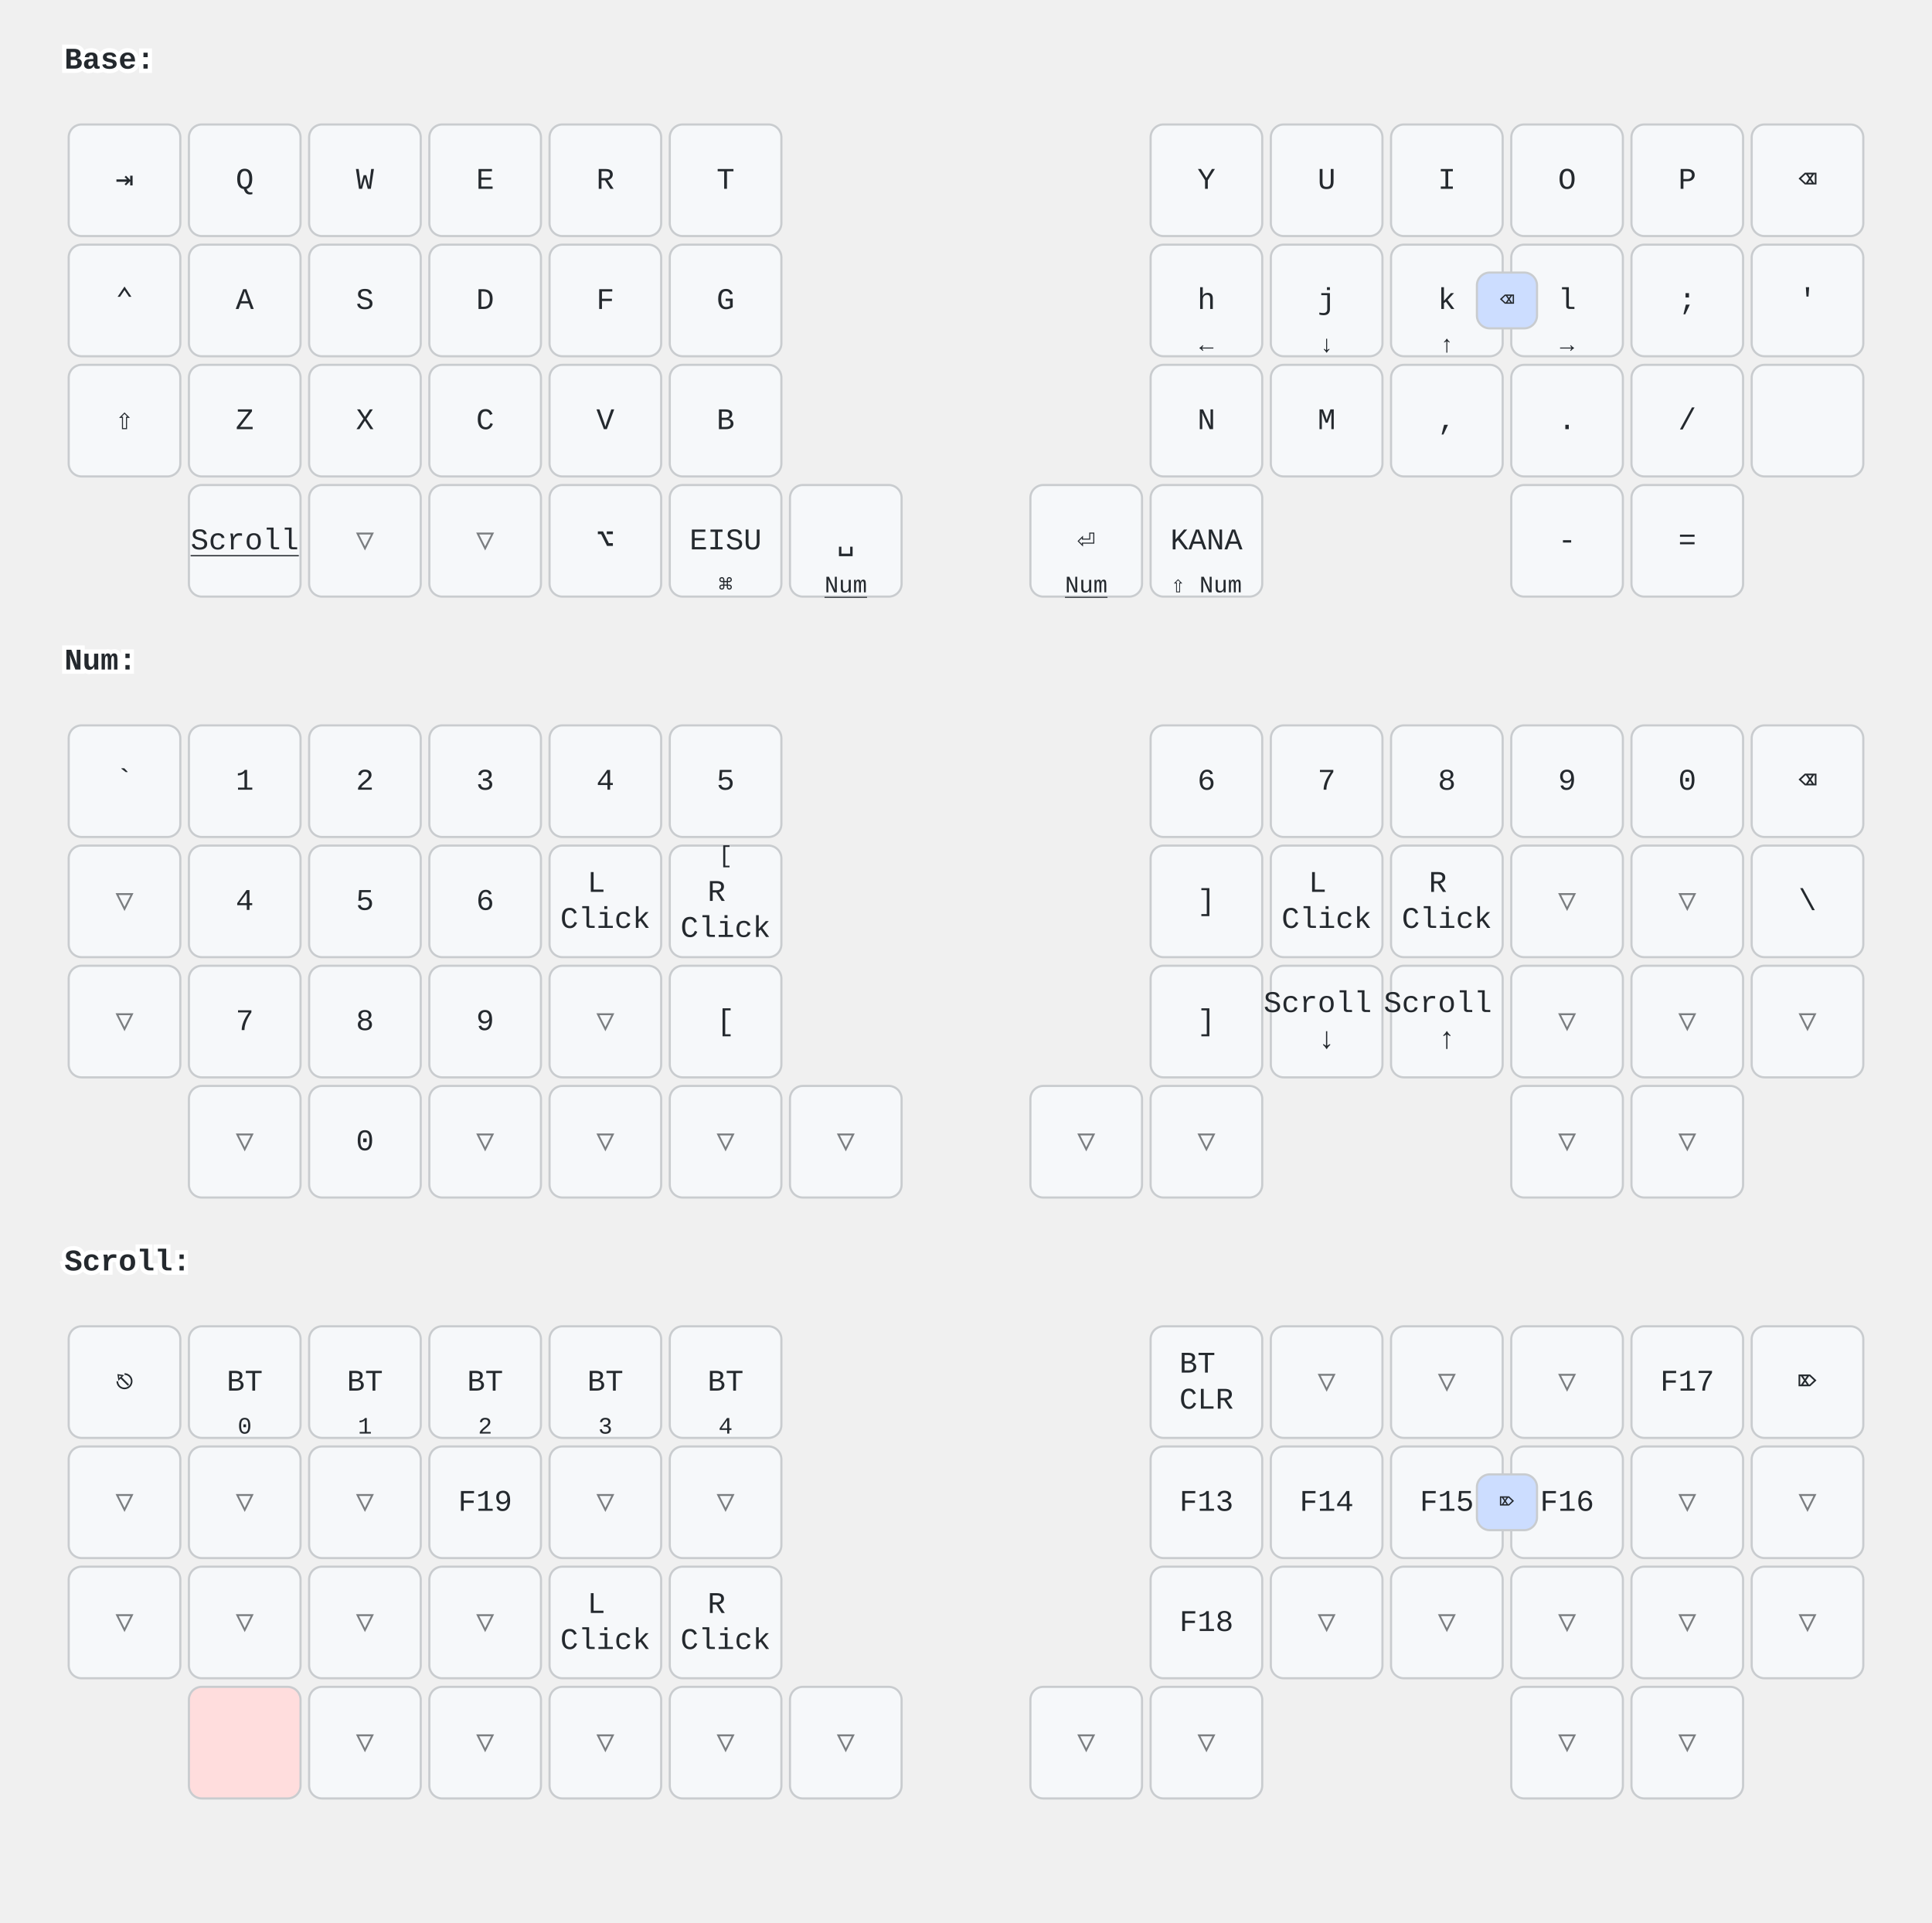
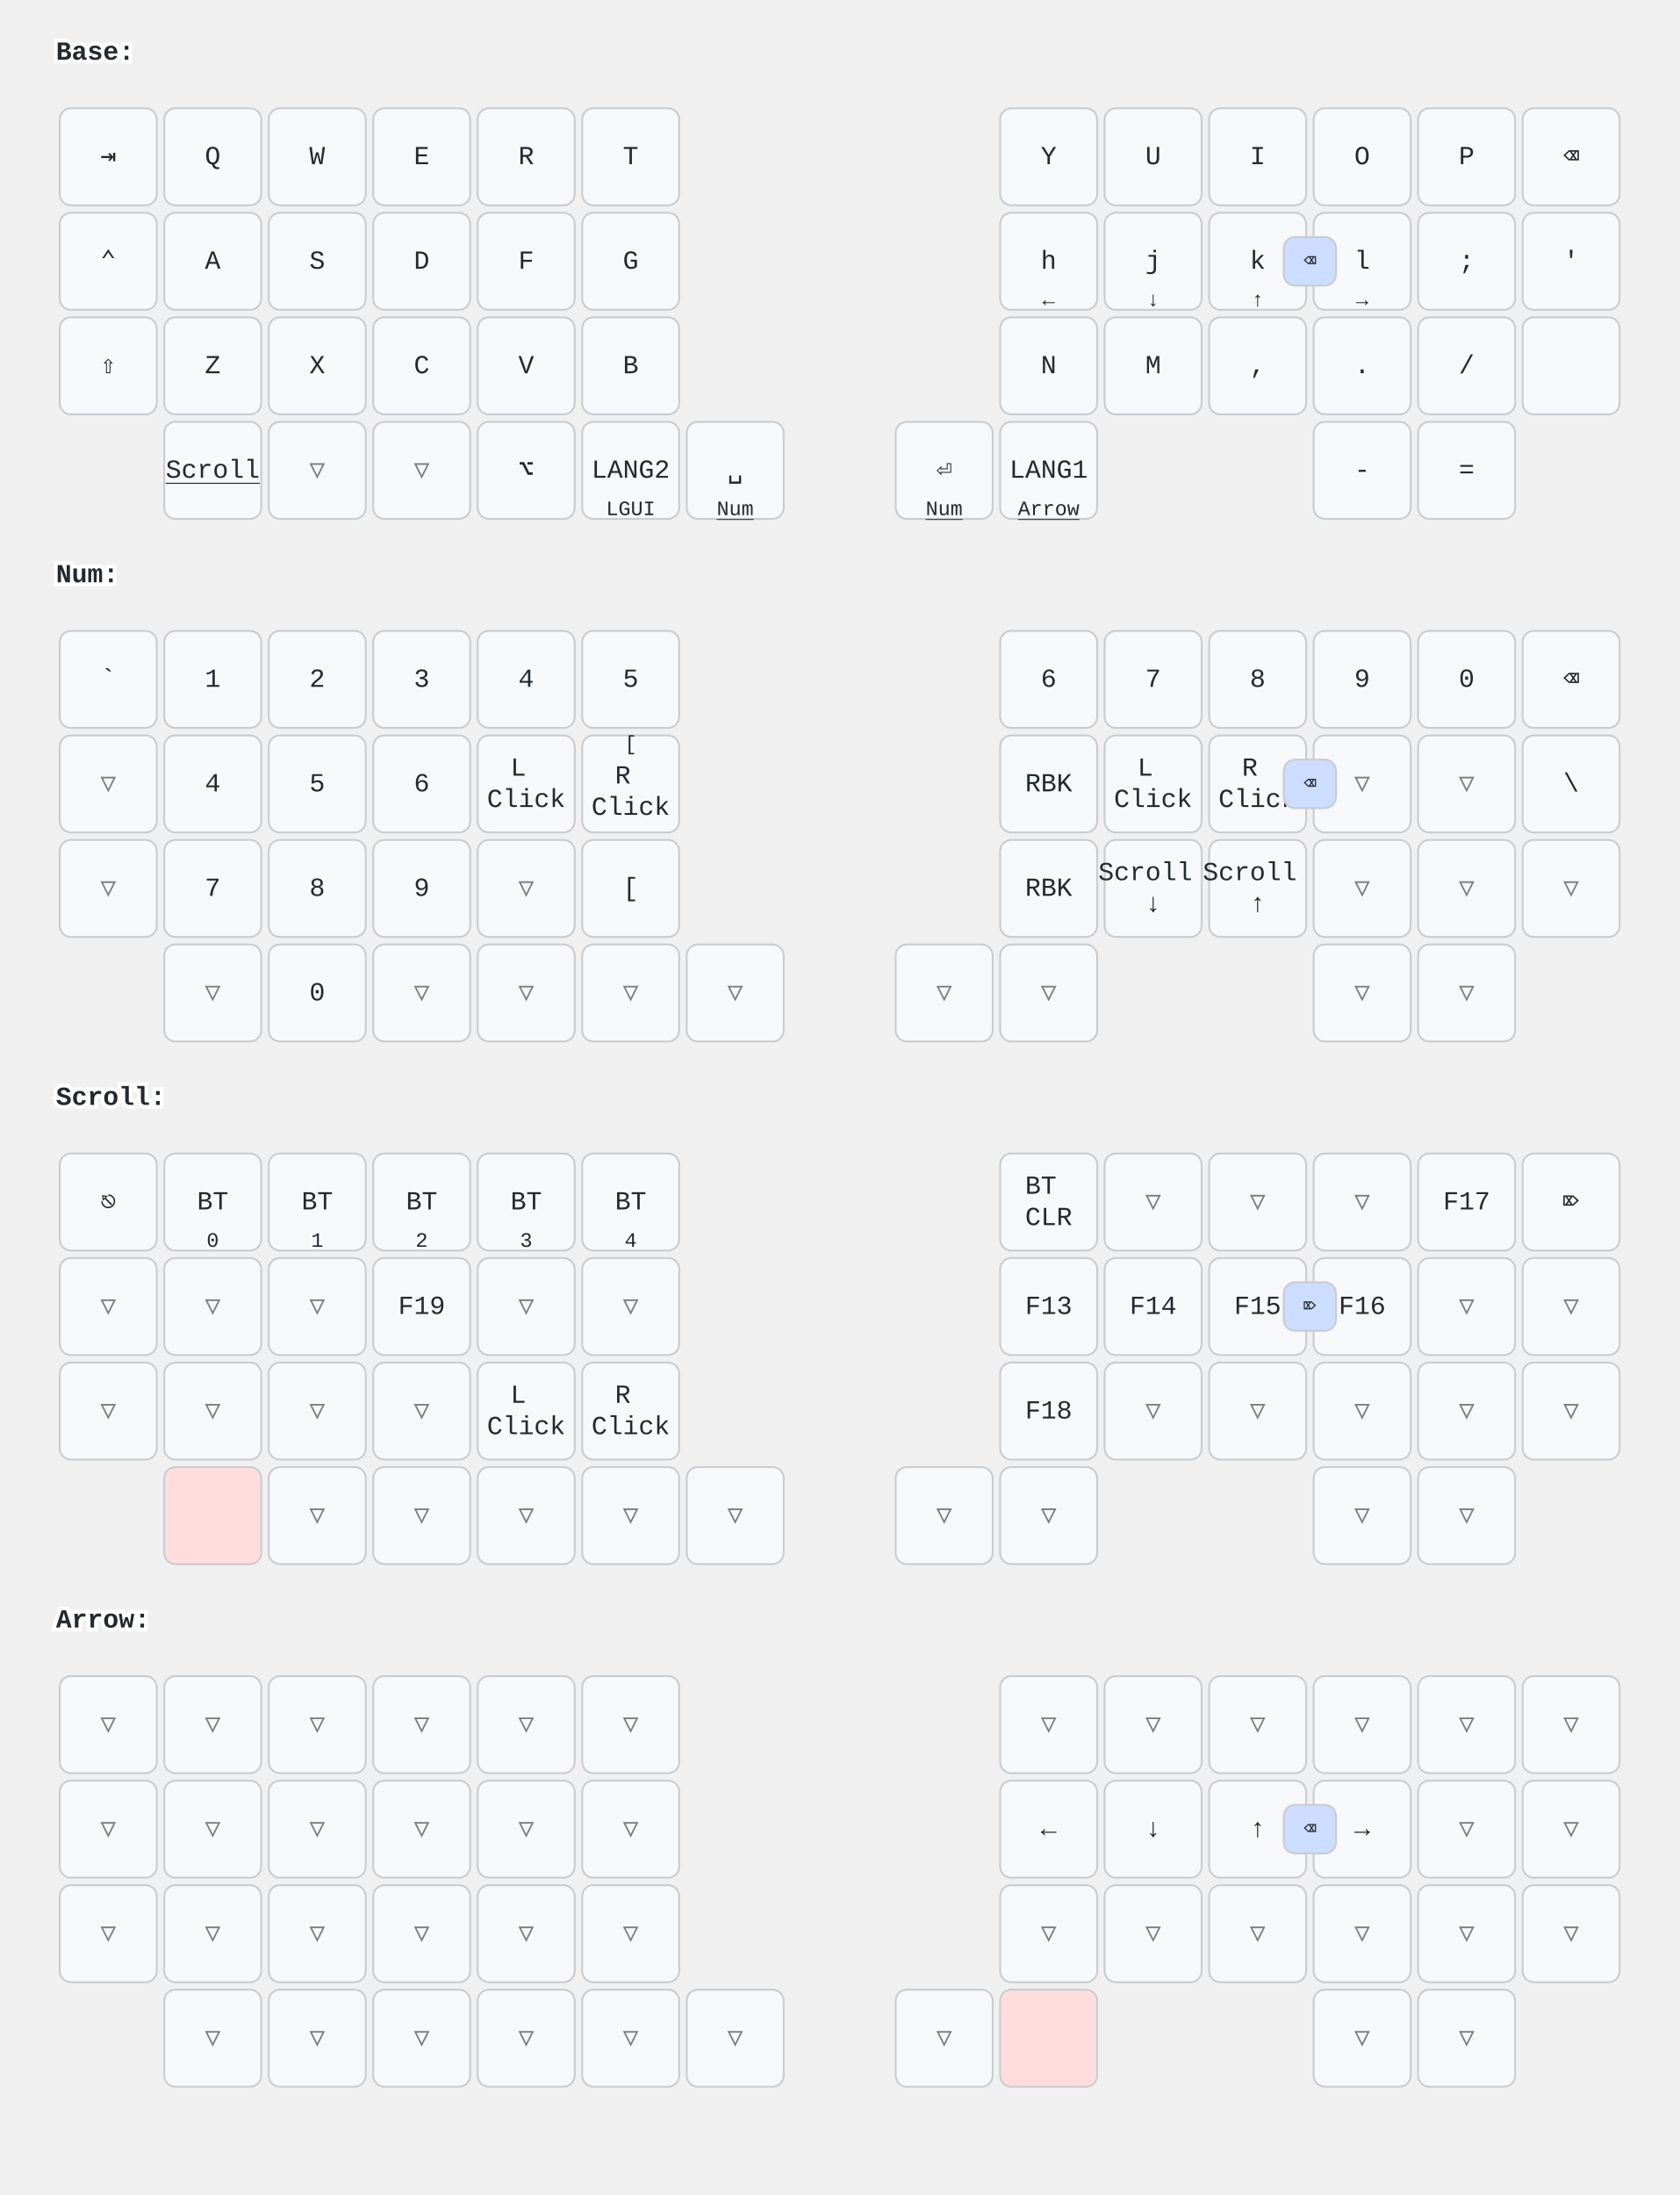
- <svg xmlns="http://www.w3.org/2000/svg" width="900" height="896" viewBox="0 0 900 896" class="keymap">
+ <svg xmlns="http://www.w3.org/2000/svg" width="900" height="1176" viewBox="0 0 900 1176" class="keymap">
  <style>/* inherit to force styles through use tags */
svg path {
    fill: inherit;
}

/* font and background color specifications */
svg.keymap {
    font-family: SFMono-Regular,Consolas,Liberation Mono,Menlo,monospace;
    font-size: 14px;
    font-kerning: normal;
    text-rendering: optimizeLegibility;
    fill: #24292e;
}

/* default key styling */
rect.key {
    fill: #f6f8fa;
}

rect.key, rect.combo {
    stroke: #c9cccf;
    stroke-width: 1;
}

/* default key side styling, only used is draw_key_sides is set */
rect.side {
    filter: brightness(90%);
}

/* color accent for combo boxes */
rect.combo, rect.combo-separate {
    fill: #cdf;
}

/* color accent for held keys */
rect.held, rect.combo.held {
    fill: #fdd;
}

/* color accent for ghost (optional) keys */
rect.ghost, rect.combo.ghost {
    stroke-dasharray: 4, 4;
    stroke-width: 2;
}

text {
    text-anchor: middle;
    dominant-baseline: middle;
}

/* styling for layer labels */
text.label {
    font-weight: bold;
    text-anchor: start;
    stroke: white;
    stroke-width: 4;
    paint-order: stroke;
}

/* styling for optional footer */
text.footer {
    text-anchor: end;
    dominant-baseline: auto;
    stroke: white;
    stroke-width: 4;
    paint-order: stroke;
}

/* styling for combo tap, and key non-tap label text */
text.combo, text.hold, text.shifted, text.left, text.right, text.tl, text.tr, text.bl, text.br {
    font-size: 11px;
}

text.hold, text.bl, text.br {
    text-anchor: middle;
    dominant-baseline: auto;
}

text.shifted, text.tl, text.tr {
    text-anchor: middle;
    dominant-baseline: hanging;
}

text.left, text.tl, text.bl {
    text-anchor: start;
}

text.right, text.tr, text.br {
    text-anchor: end;
}

text.layer-activator {
    text-decoration: underline;
}

/* styling for hold/shifted label text in combo box */
text.combo.hold, text.combo.shifted, text.combo.left, text.combo.right {
    font-size: 8px;
}

/* lighter symbol for transparent keys */
text.trans {
    fill: #7b7e81;
}

/* styling for combo dendrons */
path.combo {
    stroke-width: 1;
    stroke: gray;
    fill: none;
}

/* Start Tabler Icons Cleanup */
/* cannot use height/width with glyphs */
.icon-tabler &gt; path {
    fill: inherit;
    stroke: inherit;
    stroke-width: 2;
}
/* hide tabler's default box */
.icon-tabler &gt; path[stroke="none"][fill="none"] {
    visibility: hidden;
}
/* End Tabler Icons Cleanup */

@media (prefers-color-scheme: dark) {
svg.keymap { fill: #d1d6db; }
rect.key { fill: #3f4750; }
rect.key, rect.combo { stroke: #60666c; }
rect.combo, rect.combo-separate { fill: #1f3d7a; }
rect.held, rect.combo.held { fill: #854747; }
text.label, text.footer { stroke: black; }
text.trans { fill: #7e8184; }
path.combo { stroke: #7f7f7f; }

}</style>
  <g transform="translate(30, 0)" class="layer-Base">
    <text x="0" y="28" class="label" id="Base">Base:</text>
    <g transform="translate(0, 56)">
      <g transform="translate(28, 28)" class="key keypos-0">
        <rect rx="6" ry="6" x="-26" y="-26" width="52" height="52" class="key" />
        <text x="0" y="0" class="key tap">⇥</text>
      </g>
      <g transform="translate(84, 28)" class="key keypos-1">
        <rect rx="6" ry="6" x="-26" y="-26" width="52" height="52" class="key" />
        <text x="0" y="0" class="key tap">Q</text>
      </g>
      <g transform="translate(140, 28)" class="key keypos-2">
        <rect rx="6" ry="6" x="-26" y="-26" width="52" height="52" class="key" />
        <text x="0" y="0" class="key tap">W</text>
      </g>
      <g transform="translate(196, 28)" class="key keypos-3">
        <rect rx="6" ry="6" x="-26" y="-26" width="52" height="52" class="key" />
        <text x="0" y="0" class="key tap">E</text>
      </g>
      <g transform="translate(252, 28)" class="key keypos-4">
        <rect rx="6" ry="6" x="-26" y="-26" width="52" height="52" class="key" />
        <text x="0" y="0" class="key tap">R</text>
      </g>
      <g transform="translate(308, 28)" class="key keypos-5">
        <rect rx="6" ry="6" x="-26" y="-26" width="52" height="52" class="key" />
        <text x="0" y="0" class="key tap">T</text>
      </g>
      <g transform="translate(532, 28)" class="key keypos-6">
        <rect rx="6" ry="6" x="-26" y="-26" width="52" height="52" class="key" />
        <text x="0" y="0" class="key tap">Y</text>
      </g>
      <g transform="translate(588, 28)" class="key keypos-7">
        <rect rx="6" ry="6" x="-26" y="-26" width="52" height="52" class="key" />
        <text x="0" y="0" class="key tap">U</text>
      </g>
      <g transform="translate(644, 28)" class="key keypos-8">
        <rect rx="6" ry="6" x="-26" y="-26" width="52" height="52" class="key" />
        <text x="0" y="0" class="key tap">I</text>
      </g>
      <g transform="translate(700, 28)" class="key keypos-9">
        <rect rx="6" ry="6" x="-26" y="-26" width="52" height="52" class="key" />
        <text x="0" y="0" class="key tap">O</text>
      </g>
      <g transform="translate(756, 28)" class="key keypos-10">
        <rect rx="6" ry="6" x="-26" y="-26" width="52" height="52" class="key" />
        <text x="0" y="0" class="key tap">P</text>
      </g>
      <g transform="translate(812, 28)" class="key keypos-11">
        <rect rx="6" ry="6" x="-26" y="-26" width="52" height="52" class="key" />
        <text x="0" y="0" class="key tap">⌫</text>
      </g>
      <g transform="translate(28, 84)" class="key keypos-12">
        <rect rx="6" ry="6" x="-26" y="-26" width="52" height="52" class="key" />
        <text x="0" y="0" class="key tap">⌃</text>
      </g>
      <g transform="translate(84, 84)" class="key keypos-13">
        <rect rx="6" ry="6" x="-26" y="-26" width="52" height="52" class="key" />
        <text x="0" y="0" class="key tap">A</text>
      </g>
      <g transform="translate(140, 84)" class="key keypos-14">
        <rect rx="6" ry="6" x="-26" y="-26" width="52" height="52" class="key" />
        <text x="0" y="0" class="key tap">S</text>
      </g>
      <g transform="translate(196, 84)" class="key keypos-15">
        <rect rx="6" ry="6" x="-26" y="-26" width="52" height="52" class="key" />
        <text x="0" y="0" class="key tap">D</text>
      </g>
      <g transform="translate(252, 84)" class="key keypos-16">
        <rect rx="6" ry="6" x="-26" y="-26" width="52" height="52" class="key" />
        <text x="0" y="0" class="key tap">F</text>
      </g>
      <g transform="translate(308, 84)" class="key keypos-17">
        <rect rx="6" ry="6" x="-26" y="-26" width="52" height="52" class="key" />
        <text x="0" y="0" class="key tap">G</text>
      </g>
      <g transform="translate(532, 84)" class="key keypos-18">
        <rect rx="6" ry="6" x="-26" y="-26" width="52" height="52" class="key" />
        <text x="0" y="0" class="key tap">h</text>
        <text x="0" y="24" class="key hold">←</text>
      </g>
      <g transform="translate(588, 84)" class="key keypos-19">
        <rect rx="6" ry="6" x="-26" y="-26" width="52" height="52" class="key" />
        <text x="0" y="0" class="key tap">j</text>
        <text x="0" y="24" class="key hold">↓</text>
      </g>
      <g transform="translate(644, 84)" class="key keypos-20">
        <rect rx="6" ry="6" x="-26" y="-26" width="52" height="52" class="key" />
        <text x="0" y="0" class="key tap">k</text>
        <text x="0" y="24" class="key hold">↑</text>
      </g>
      <g transform="translate(700, 84)" class="key keypos-21">
        <rect rx="6" ry="6" x="-26" y="-26" width="52" height="52" class="key" />
        <text x="0" y="0" class="key tap">l</text>
        <text x="0" y="24" class="key hold">→</text>
      </g>
      <g transform="translate(756, 84)" class="key keypos-22">
        <rect rx="6" ry="6" x="-26" y="-26" width="52" height="52" class="key" />
        <text x="0" y="0" class="key tap">;</text>
      </g>
      <g transform="translate(812, 84)" class="key keypos-23">
        <rect rx="6" ry="6" x="-26" y="-26" width="52" height="52" class="key" />
        <text x="0" y="0" class="key tap">'</text>
      </g>
      <g transform="translate(28, 140)" class="key keypos-24">
        <rect rx="6" ry="6" x="-26" y="-26" width="52" height="52" class="key" />
        <text x="0" y="0" class="key tap">⇧</text>
      </g>
      <g transform="translate(84, 140)" class="key keypos-25">
        <rect rx="6" ry="6" x="-26" y="-26" width="52" height="52" class="key" />
        <text x="0" y="0" class="key tap">Z</text>
      </g>
      <g transform="translate(140, 140)" class="key keypos-26">
        <rect rx="6" ry="6" x="-26" y="-26" width="52" height="52" class="key" />
        <text x="0" y="0" class="key tap">X</text>
      </g>
      <g transform="translate(196, 140)" class="key keypos-27">
        <rect rx="6" ry="6" x="-26" y="-26" width="52" height="52" class="key" />
        <text x="0" y="0" class="key tap">C</text>
      </g>
      <g transform="translate(252, 140)" class="key keypos-28">
        <rect rx="6" ry="6" x="-26" y="-26" width="52" height="52" class="key" />
        <text x="0" y="0" class="key tap">V</text>
      </g>
      <g transform="translate(308, 140)" class="key keypos-29">
        <rect rx="6" ry="6" x="-26" y="-26" width="52" height="52" class="key" />
        <text x="0" y="0" class="key tap">B</text>
      </g>
      <g transform="translate(532, 140)" class="key keypos-30">
        <rect rx="6" ry="6" x="-26" y="-26" width="52" height="52" class="key" />
        <text x="0" y="0" class="key tap">N</text>
      </g>
      <g transform="translate(588, 140)" class="key keypos-31">
        <rect rx="6" ry="6" x="-26" y="-26" width="52" height="52" class="key" />
        <text x="0" y="0" class="key tap">M</text>
      </g>
      <g transform="translate(644, 140)" class="key keypos-32">
        <rect rx="6" ry="6" x="-26" y="-26" width="52" height="52" class="key" />
        <text x="0" y="0" class="key tap">,</text>
      </g>
      <g transform="translate(700, 140)" class="key keypos-33">
        <rect rx="6" ry="6" x="-26" y="-26" width="52" height="52" class="key" />
        <text x="0" y="0" class="key tap">.</text>
      </g>
      <g transform="translate(756, 140)" class="key keypos-34">
        <rect rx="6" ry="6" x="-26" y="-26" width="52" height="52" class="key" />
        <text x="0" y="0" class="key tap">/</text>
      </g>
      <g transform="translate(812, 140)" class="key keypos-35">
        <rect rx="6" ry="6" x="-26" y="-26" width="52" height="52" class="key" />
      </g>
      <g transform="translate(84, 196)" class="key keypos-36">
        <rect rx="6" ry="6" x="-26" y="-26" width="52" height="52" class="key" />
        <a href="#Scroll">
          <text x="0" y="0" class="key tap layer-activator">Scroll</text>
        </a>
      </g>
      <g transform="translate(140, 196)" class="key trans keypos-37">
        <rect rx="6" ry="6" x="-26" y="-26" width="52" height="52" class="key trans" />
        <text x="0" y="0" class="key trans tap">▽</text>
      </g>
      <g transform="translate(196, 196)" class="key trans keypos-38">
        <rect rx="6" ry="6" x="-26" y="-26" width="52" height="52" class="key trans" />
        <text x="0" y="0" class="key trans tap">▽</text>
      </g>
      <g transform="translate(252, 196)" class="key keypos-39">
        <rect rx="6" ry="6" x="-26" y="-26" width="52" height="52" class="key" />
        <text x="0" y="0" class="key tap">⌥</text>
      </g>
      <g transform="translate(308, 196)" class="key keypos-40">
        <rect rx="6" ry="6" x="-26" y="-26" width="52" height="52" class="key" />
-         <text x="0" y="0" class="key tap">EISU</text>
-         <text x="0" y="24" class="key hold">⌘</text>
+         <text x="0" y="0" class="key tap">LANG2</text>
+         <text x="0" y="24" class="key hold">LGUI</text>
      </g>
      <g transform="translate(364, 196)" class="key keypos-41">
        <rect rx="6" ry="6" x="-26" y="-26" width="52" height="52" class="key" />
        <text x="0" y="0" class="key tap">␣</text>
        <a href="#Num">
          <text x="0" y="24" class="key hold layer-activator">Num</text>
        </a>
      </g>
      <g transform="translate(476, 196)" class="key keypos-42">
        <rect rx="6" ry="6" x="-26" y="-26" width="52" height="52" class="key" />
        <text x="0" y="0" class="key tap">⏎</text>
        <a href="#Num">
          <text x="0" y="24" class="key hold layer-activator">Num</text>
        </a>
      </g>
      <g transform="translate(532, 196)" class="key keypos-43">
        <rect rx="6" ry="6" x="-26" y="-26" width="52" height="52" class="key" />
-         <text x="0" y="0" class="key tap">KANA</text>
-         <text x="0" y="24" class="key hold">⇧ Num</text>
+         <text x="0" y="0" class="key tap">LANG1</text>
+         <a href="#Arrow">
+           <text x="0" y="24" class="key hold layer-activator">Arrow</text>
+         </a>
      </g>
      <g transform="translate(700, 196)" class="key keypos-44">
        <rect rx="6" ry="6" x="-26" y="-26" width="52" height="52" class="key" />
        <text x="0" y="0" class="key tap">-</text>
      </g>
      <g transform="translate(756, 196)" class="key keypos-45">
        <rect rx="6" ry="6" x="-26" y="-26" width="52" height="52" class="key" />
        <text x="0" y="0" class="key tap">=</text>
      </g>
      <g class="combo combopos-0">
        <rect rx="6" ry="6" x="658" y="71" width="28" height="26" class="combo" />
        <text x="672" y="84" class="combo tap">⌫</text>
      </g>
    </g>
  </g>
  <g transform="translate(30, 280)" class="layer-Num">
    <text x="0" y="28" class="label" id="Num">Num:</text>
    <g transform="translate(0, 56)">
      <g transform="translate(28, 28)" class="key keypos-0">
        <rect rx="6" ry="6" x="-26" y="-26" width="52" height="52" class="key" />
        <text x="0" y="0" class="key tap">`</text>
      </g>
      <g transform="translate(84, 28)" class="key keypos-1">
        <rect rx="6" ry="6" x="-26" y="-26" width="52" height="52" class="key" />
        <text x="0" y="0" class="key tap">1</text>
      </g>
      <g transform="translate(140, 28)" class="key keypos-2">
        <rect rx="6" ry="6" x="-26" y="-26" width="52" height="52" class="key" />
        <text x="0" y="0" class="key tap">2</text>
      </g>
      <g transform="translate(196, 28)" class="key keypos-3">
        <rect rx="6" ry="6" x="-26" y="-26" width="52" height="52" class="key" />
        <text x="0" y="0" class="key tap">3</text>
      </g>
      <g transform="translate(252, 28)" class="key keypos-4">
        <rect rx="6" ry="6" x="-26" y="-26" width="52" height="52" class="key" />
        <text x="0" y="0" class="key tap">4</text>
      </g>
      <g transform="translate(308, 28)" class="key keypos-5">
        <rect rx="6" ry="6" x="-26" y="-26" width="52" height="52" class="key" />
        <text x="0" y="0" class="key tap">5</text>
      </g>
      <g transform="translate(532, 28)" class="key keypos-6">
        <rect rx="6" ry="6" x="-26" y="-26" width="52" height="52" class="key" />
        <text x="0" y="0" class="key tap">6</text>
      </g>
      <g transform="translate(588, 28)" class="key keypos-7">
        <rect rx="6" ry="6" x="-26" y="-26" width="52" height="52" class="key" />
        <text x="0" y="0" class="key tap">7</text>
      </g>
      <g transform="translate(644, 28)" class="key keypos-8">
        <rect rx="6" ry="6" x="-26" y="-26" width="52" height="52" class="key" />
        <text x="0" y="0" class="key tap">8</text>
      </g>
      <g transform="translate(700, 28)" class="key keypos-9">
        <rect rx="6" ry="6" x="-26" y="-26" width="52" height="52" class="key" />
        <text x="0" y="0" class="key tap">9</text>
      </g>
      <g transform="translate(756, 28)" class="key keypos-10">
        <rect rx="6" ry="6" x="-26" y="-26" width="52" height="52" class="key" />
        <text x="0" y="0" class="key tap">0</text>
      </g>
      <g transform="translate(812, 28)" class="key keypos-11">
        <rect rx="6" ry="6" x="-26" y="-26" width="52" height="52" class="key" />
        <text x="0" y="0" class="key tap">⌫</text>
      </g>
      <g transform="translate(28, 84)" class="key trans keypos-12">
        <rect rx="6" ry="6" x="-26" y="-26" width="52" height="52" class="key trans" />
        <text x="0" y="0" class="key trans tap">▽</text>
      </g>
      <g transform="translate(84, 84)" class="key keypos-13">
        <rect rx="6" ry="6" x="-26" y="-26" width="52" height="52" class="key" />
        <text x="0" y="0" class="key tap">4</text>
      </g>
      <g transform="translate(140, 84)" class="key keypos-14">
        <rect rx="6" ry="6" x="-26" y="-26" width="52" height="52" class="key" />
        <text x="0" y="0" class="key tap">5</text>
      </g>
      <g transform="translate(196, 84)" class="key keypos-15">
        <rect rx="6" ry="6" x="-26" y="-26" width="52" height="52" class="key" />
        <text x="0" y="0" class="key tap">6</text>
      </g>
      <g transform="translate(252, 84)" class="key keypos-16">
        <rect rx="6" ry="6" x="-26" y="-26" width="52" height="52" class="key" />
        <text x="0" y="0" class="key tap">
          <tspan x="0" dy="-0.6em">L</tspan>
          <tspan x="0" dy="1.2em">Click</tspan>
        </text>
      </g>
      <g transform="translate(308, 84)" class="key keypos-17">
        <rect rx="6" ry="6" x="-26" y="-26" width="52" height="52" class="key" />
        <text x="0" y="0" class="key tap">
          <tspan x="0" dy="-0.3em">R</tspan>
          <tspan x="0" dy="1.2em">Click</tspan>
        </text>
        <text x="0" y="-24" class="key shifted">[</text>
      </g>
      <g transform="translate(532, 84)" class="key keypos-18">
        <rect rx="6" ry="6" x="-26" y="-26" width="52" height="52" class="key" />
-         <text x="0" y="0" class="key tap">]</text>
+         <text x="0" y="0" class="key tap">RBK</text>
      </g>
      <g transform="translate(588, 84)" class="key keypos-19">
        <rect rx="6" ry="6" x="-26" y="-26" width="52" height="52" class="key" />
        <text x="0" y="0" class="key tap">
          <tspan x="0" dy="-0.6em">L</tspan>
          <tspan x="0" dy="1.2em">Click</tspan>
        </text>
      </g>
      <g transform="translate(644, 84)" class="key keypos-20">
        <rect rx="6" ry="6" x="-26" y="-26" width="52" height="52" class="key" />
        <text x="0" y="0" class="key tap">
          <tspan x="0" dy="-0.6em">R</tspan>
          <tspan x="0" dy="1.2em">Click</tspan>
        </text>
      </g>
      <g transform="translate(700, 84)" class="key trans keypos-21">
        <rect rx="6" ry="6" x="-26" y="-26" width="52" height="52" class="key trans" />
        <text x="0" y="0" class="key trans tap">▽</text>
      </g>
      <g transform="translate(756, 84)" class="key trans keypos-22">
        <rect rx="6" ry="6" x="-26" y="-26" width="52" height="52" class="key trans" />
        <text x="0" y="0" class="key trans tap">▽</text>
      </g>
      <g transform="translate(812, 84)" class="key keypos-23">
        <rect rx="6" ry="6" x="-26" y="-26" width="52" height="52" class="key" />
        <text x="0" y="0" class="key tap">\</text>
      </g>
      <g transform="translate(28, 140)" class="key trans keypos-24">
        <rect rx="6" ry="6" x="-26" y="-26" width="52" height="52" class="key trans" />
        <text x="0" y="0" class="key trans tap">▽</text>
      </g>
      <g transform="translate(84, 140)" class="key keypos-25">
        <rect rx="6" ry="6" x="-26" y="-26" width="52" height="52" class="key" />
        <text x="0" y="0" class="key tap">7</text>
      </g>
      <g transform="translate(140, 140)" class="key keypos-26">
        <rect rx="6" ry="6" x="-26" y="-26" width="52" height="52" class="key" />
        <text x="0" y="0" class="key tap">8</text>
      </g>
      <g transform="translate(196, 140)" class="key keypos-27">
        <rect rx="6" ry="6" x="-26" y="-26" width="52" height="52" class="key" />
        <text x="0" y="0" class="key tap">9</text>
      </g>
      <g transform="translate(252, 140)" class="key trans keypos-28">
        <rect rx="6" ry="6" x="-26" y="-26" width="52" height="52" class="key trans" />
        <text x="0" y="0" class="key trans tap">▽</text>
      </g>
      <g transform="translate(308, 140)" class="key keypos-29">
        <rect rx="6" ry="6" x="-26" y="-26" width="52" height="52" class="key" />
        <text x="0" y="0" class="key tap">[</text>
      </g>
      <g transform="translate(532, 140)" class="key keypos-30">
        <rect rx="6" ry="6" x="-26" y="-26" width="52" height="52" class="key" />
-         <text x="0" y="0" class="key tap">]</text>
+         <text x="0" y="0" class="key tap">RBK</text>
      </g>
      <g transform="translate(588, 140)" class="key keypos-31">
        <rect rx="6" ry="6" x="-26" y="-26" width="52" height="52" class="key" />
        <text x="0" y="0" class="key tap">
          <tspan x="0" dy="-0.6em">Scroll</tspan>
          <tspan x="0" dy="1.2em">↓</tspan>
        </text>
      </g>
      <g transform="translate(644, 140)" class="key keypos-32">
        <rect rx="6" ry="6" x="-26" y="-26" width="52" height="52" class="key" />
        <text x="0" y="0" class="key tap">
          <tspan x="0" dy="-0.6em">Scroll</tspan>
          <tspan x="0" dy="1.2em">↑</tspan>
        </text>
      </g>
      <g transform="translate(700, 140)" class="key trans keypos-33">
        <rect rx="6" ry="6" x="-26" y="-26" width="52" height="52" class="key trans" />
        <text x="0" y="0" class="key trans tap">▽</text>
      </g>
      <g transform="translate(756, 140)" class="key trans keypos-34">
        <rect rx="6" ry="6" x="-26" y="-26" width="52" height="52" class="key trans" />
        <text x="0" y="0" class="key trans tap">▽</text>
      </g>
      <g transform="translate(812, 140)" class="key trans keypos-35">
        <rect rx="6" ry="6" x="-26" y="-26" width="52" height="52" class="key trans" />
        <text x="0" y="0" class="key trans tap">▽</text>
      </g>
      <g transform="translate(84, 196)" class="key trans keypos-36">
        <rect rx="6" ry="6" x="-26" y="-26" width="52" height="52" class="key trans" />
        <text x="0" y="0" class="key trans tap">▽</text>
      </g>
      <g transform="translate(140, 196)" class="key keypos-37">
        <rect rx="6" ry="6" x="-26" y="-26" width="52" height="52" class="key" />
        <text x="0" y="0" class="key tap">0</text>
      </g>
      <g transform="translate(196, 196)" class="key trans keypos-38">
        <rect rx="6" ry="6" x="-26" y="-26" width="52" height="52" class="key trans" />
        <text x="0" y="0" class="key trans tap">▽</text>
      </g>
      <g transform="translate(252, 196)" class="key trans keypos-39">
        <rect rx="6" ry="6" x="-26" y="-26" width="52" height="52" class="key trans" />
        <text x="0" y="0" class="key trans tap">▽</text>
      </g>
      <g transform="translate(308, 196)" class="key trans keypos-40">
        <rect rx="6" ry="6" x="-26" y="-26" width="52" height="52" class="key trans" />
        <text x="0" y="0" class="key trans tap">▽</text>
      </g>
      <g transform="translate(364, 196)" class="key trans keypos-41">
        <rect rx="6" ry="6" x="-26" y="-26" width="52" height="52" class="key trans" />
        <text x="0" y="0" class="key trans tap">▽</text>
      </g>
      <g transform="translate(476, 196)" class="key trans keypos-42">
        <rect rx="6" ry="6" x="-26" y="-26" width="52" height="52" class="key trans" />
        <text x="0" y="0" class="key trans tap">▽</text>
      </g>
      <g transform="translate(532, 196)" class="key trans keypos-43">
        <rect rx="6" ry="6" x="-26" y="-26" width="52" height="52" class="key trans" />
        <text x="0" y="0" class="key trans tap">▽</text>
      </g>
      <g transform="translate(700, 196)" class="key trans keypos-44">
        <rect rx="6" ry="6" x="-26" y="-26" width="52" height="52" class="key trans" />
        <text x="0" y="0" class="key trans tap">▽</text>
      </g>
      <g transform="translate(756, 196)" class="key trans keypos-45">
        <rect rx="6" ry="6" x="-26" y="-26" width="52" height="52" class="key trans" />
        <text x="0" y="0" class="key trans tap">▽</text>
+       </g>
+       <g class="combo combopos-0">
+         <rect rx="6" ry="6" x="658" y="71" width="28" height="26" class="combo" />
+         <text x="672" y="84" class="combo tap">⌫</text>
      </g>
    </g>
  </g>
  <g transform="translate(30, 560)" class="layer-Scroll">
    <text x="0" y="28" class="label" id="Scroll">Scroll:</text>
    <g transform="translate(0, 56)">
      <g transform="translate(28, 28)" class="key keypos-0">
        <rect rx="6" ry="6" x="-26" y="-26" width="52" height="52" class="key" />
        <text x="0" y="0" class="key tap">⎋</text>
      </g>
      <g transform="translate(84, 28)" class="key keypos-1">
        <rect rx="6" ry="6" x="-26" y="-26" width="52" height="52" class="key" />
        <text x="0" y="0" class="key tap">BT</text>
        <text x="0" y="24" class="key hold">0</text>
      </g>
      <g transform="translate(140, 28)" class="key keypos-2">
        <rect rx="6" ry="6" x="-26" y="-26" width="52" height="52" class="key" />
        <text x="0" y="0" class="key tap">BT</text>
        <text x="0" y="24" class="key hold">1</text>
      </g>
      <g transform="translate(196, 28)" class="key keypos-3">
        <rect rx="6" ry="6" x="-26" y="-26" width="52" height="52" class="key" />
        <text x="0" y="0" class="key tap">BT</text>
        <text x="0" y="24" class="key hold">2</text>
      </g>
      <g transform="translate(252, 28)" class="key keypos-4">
        <rect rx="6" ry="6" x="-26" y="-26" width="52" height="52" class="key" />
        <text x="0" y="0" class="key tap">BT</text>
        <text x="0" y="24" class="key hold">3</text>
      </g>
      <g transform="translate(308, 28)" class="key keypos-5">
        <rect rx="6" ry="6" x="-26" y="-26" width="52" height="52" class="key" />
        <text x="0" y="0" class="key tap">BT</text>
        <text x="0" y="24" class="key hold">4</text>
      </g>
      <g transform="translate(532, 28)" class="key keypos-6">
        <rect rx="6" ry="6" x="-26" y="-26" width="52" height="52" class="key" />
        <text x="0" y="0" class="key tap">
          <tspan x="0" dy="-0.6em">BT</tspan>
          <tspan x="0" dy="1.2em">CLR</tspan>
        </text>
      </g>
      <g transform="translate(588, 28)" class="key trans keypos-7">
        <rect rx="6" ry="6" x="-26" y="-26" width="52" height="52" class="key trans" />
        <text x="0" y="0" class="key trans tap">▽</text>
      </g>
      <g transform="translate(644, 28)" class="key trans keypos-8">
        <rect rx="6" ry="6" x="-26" y="-26" width="52" height="52" class="key trans" />
        <text x="0" y="0" class="key trans tap">▽</text>
      </g>
      <g transform="translate(700, 28)" class="key trans keypos-9">
        <rect rx="6" ry="6" x="-26" y="-26" width="52" height="52" class="key trans" />
        <text x="0" y="0" class="key trans tap">▽</text>
      </g>
      <g transform="translate(756, 28)" class="key keypos-10">
        <rect rx="6" ry="6" x="-26" y="-26" width="52" height="52" class="key" />
        <text x="0" y="0" class="key tap">F17</text>
      </g>
      <g transform="translate(812, 28)" class="key keypos-11">
        <rect rx="6" ry="6" x="-26" y="-26" width="52" height="52" class="key" />
        <text x="0" y="0" class="key tap">⌦</text>
      </g>
      <g transform="translate(28, 84)" class="key trans keypos-12">
        <rect rx="6" ry="6" x="-26" y="-26" width="52" height="52" class="key trans" />
        <text x="0" y="0" class="key trans tap">▽</text>
      </g>
      <g transform="translate(84, 84)" class="key trans keypos-13">
        <rect rx="6" ry="6" x="-26" y="-26" width="52" height="52" class="key trans" />
        <text x="0" y="0" class="key trans tap">▽</text>
      </g>
      <g transform="translate(140, 84)" class="key trans keypos-14">
        <rect rx="6" ry="6" x="-26" y="-26" width="52" height="52" class="key trans" />
        <text x="0" y="0" class="key trans tap">▽</text>
      </g>
      <g transform="translate(196, 84)" class="key keypos-15">
        <rect rx="6" ry="6" x="-26" y="-26" width="52" height="52" class="key" />
        <text x="0" y="0" class="key tap">F19</text>
      </g>
      <g transform="translate(252, 84)" class="key trans keypos-16">
        <rect rx="6" ry="6" x="-26" y="-26" width="52" height="52" class="key trans" />
        <text x="0" y="0" class="key trans tap">▽</text>
      </g>
      <g transform="translate(308, 84)" class="key trans keypos-17">
        <rect rx="6" ry="6" x="-26" y="-26" width="52" height="52" class="key trans" />
        <text x="0" y="0" class="key trans tap">▽</text>
      </g>
      <g transform="translate(532, 84)" class="key keypos-18">
        <rect rx="6" ry="6" x="-26" y="-26" width="52" height="52" class="key" />
        <text x="0" y="0" class="key tap">F13</text>
      </g>
      <g transform="translate(588, 84)" class="key keypos-19">
        <rect rx="6" ry="6" x="-26" y="-26" width="52" height="52" class="key" />
        <text x="0" y="0" class="key tap">F14</text>
      </g>
      <g transform="translate(644, 84)" class="key keypos-20">
        <rect rx="6" ry="6" x="-26" y="-26" width="52" height="52" class="key" />
        <text x="0" y="0" class="key tap">F15</text>
      </g>
      <g transform="translate(700, 84)" class="key keypos-21">
        <rect rx="6" ry="6" x="-26" y="-26" width="52" height="52" class="key" />
        <text x="0" y="0" class="key tap">F16</text>
      </g>
      <g transform="translate(756, 84)" class="key trans keypos-22">
        <rect rx="6" ry="6" x="-26" y="-26" width="52" height="52" class="key trans" />
        <text x="0" y="0" class="key trans tap">▽</text>
      </g>
      <g transform="translate(812, 84)" class="key trans keypos-23">
        <rect rx="6" ry="6" x="-26" y="-26" width="52" height="52" class="key trans" />
        <text x="0" y="0" class="key trans tap">▽</text>
      </g>
      <g transform="translate(28, 140)" class="key trans keypos-24">
        <rect rx="6" ry="6" x="-26" y="-26" width="52" height="52" class="key trans" />
        <text x="0" y="0" class="key trans tap">▽</text>
      </g>
      <g transform="translate(84, 140)" class="key trans keypos-25">
        <rect rx="6" ry="6" x="-26" y="-26" width="52" height="52" class="key trans" />
        <text x="0" y="0" class="key trans tap">▽</text>
      </g>
      <g transform="translate(140, 140)" class="key trans keypos-26">
        <rect rx="6" ry="6" x="-26" y="-26" width="52" height="52" class="key trans" />
        <text x="0" y="0" class="key trans tap">▽</text>
      </g>
      <g transform="translate(196, 140)" class="key trans keypos-27">
        <rect rx="6" ry="6" x="-26" y="-26" width="52" height="52" class="key trans" />
        <text x="0" y="0" class="key trans tap">▽</text>
      </g>
      <g transform="translate(252, 140)" class="key keypos-28">
        <rect rx="6" ry="6" x="-26" y="-26" width="52" height="52" class="key" />
        <text x="0" y="0" class="key tap">
          <tspan x="0" dy="-0.6em">L</tspan>
          <tspan x="0" dy="1.2em">Click</tspan>
        </text>
      </g>
      <g transform="translate(308, 140)" class="key keypos-29">
        <rect rx="6" ry="6" x="-26" y="-26" width="52" height="52" class="key" />
        <text x="0" y="0" class="key tap">
          <tspan x="0" dy="-0.6em">R</tspan>
          <tspan x="0" dy="1.2em">Click</tspan>
        </text>
      </g>
      <g transform="translate(532, 140)" class="key keypos-30">
        <rect rx="6" ry="6" x="-26" y="-26" width="52" height="52" class="key" />
        <text x="0" y="0" class="key tap">F18</text>
      </g>
      <g transform="translate(588, 140)" class="key trans keypos-31">
        <rect rx="6" ry="6" x="-26" y="-26" width="52" height="52" class="key trans" />
        <text x="0" y="0" class="key trans tap">▽</text>
      </g>
      <g transform="translate(644, 140)" class="key trans keypos-32">
        <rect rx="6" ry="6" x="-26" y="-26" width="52" height="52" class="key trans" />
        <text x="0" y="0" class="key trans tap">▽</text>
      </g>
      <g transform="translate(700, 140)" class="key trans keypos-33">
        <rect rx="6" ry="6" x="-26" y="-26" width="52" height="52" class="key trans" />
        <text x="0" y="0" class="key trans tap">▽</text>
      </g>
      <g transform="translate(756, 140)" class="key trans keypos-34">
        <rect rx="6" ry="6" x="-26" y="-26" width="52" height="52" class="key trans" />
        <text x="0" y="0" class="key trans tap">▽</text>
      </g>
      <g transform="translate(812, 140)" class="key trans keypos-35">
        <rect rx="6" ry="6" x="-26" y="-26" width="52" height="52" class="key trans" />
        <text x="0" y="0" class="key trans tap">▽</text>
      </g>
      <g transform="translate(84, 196)" class="key held keypos-36">
        <rect rx="6" ry="6" x="-26" y="-26" width="52" height="52" class="key held" />
      </g>
      <g transform="translate(140, 196)" class="key trans keypos-37">
        <rect rx="6" ry="6" x="-26" y="-26" width="52" height="52" class="key trans" />
        <text x="0" y="0" class="key trans tap">▽</text>
      </g>
      <g transform="translate(196, 196)" class="key trans keypos-38">
        <rect rx="6" ry="6" x="-26" y="-26" width="52" height="52" class="key trans" />
        <text x="0" y="0" class="key trans tap">▽</text>
      </g>
      <g transform="translate(252, 196)" class="key trans keypos-39">
        <rect rx="6" ry="6" x="-26" y="-26" width="52" height="52" class="key trans" />
        <text x="0" y="0" class="key trans tap">▽</text>
      </g>
      <g transform="translate(308, 196)" class="key trans keypos-40">
        <rect rx="6" ry="6" x="-26" y="-26" width="52" height="52" class="key trans" />
        <text x="0" y="0" class="key trans tap">▽</text>
      </g>
      <g transform="translate(364, 196)" class="key trans keypos-41">
        <rect rx="6" ry="6" x="-26" y="-26" width="52" height="52" class="key trans" />
        <text x="0" y="0" class="key trans tap">▽</text>
      </g>
      <g transform="translate(476, 196)" class="key trans keypos-42">
        <rect rx="6" ry="6" x="-26" y="-26" width="52" height="52" class="key trans" />
        <text x="0" y="0" class="key trans tap">▽</text>
      </g>
      <g transform="translate(532, 196)" class="key trans keypos-43">
        <rect rx="6" ry="6" x="-26" y="-26" width="52" height="52" class="key trans" />
        <text x="0" y="0" class="key trans tap">▽</text>
      </g>
      <g transform="translate(700, 196)" class="key trans keypos-44">
        <rect rx="6" ry="6" x="-26" y="-26" width="52" height="52" class="key trans" />
        <text x="0" y="0" class="key trans tap">▽</text>
      </g>
      <g transform="translate(756, 196)" class="key trans keypos-45">
        <rect rx="6" ry="6" x="-26" y="-26" width="52" height="52" class="key trans" />
        <text x="0" y="0" class="key trans tap">▽</text>
      </g>
      <g class="combo combopos-0">
        <rect rx="6" ry="6" x="658" y="71" width="28" height="26" class="combo" />
        <text x="672" y="84" class="combo tap">⌦</text>
      </g>
    </g>
  </g>
+   <g transform="translate(30, 840)" class="layer-Arrow">
+     <text x="0" y="28" class="label" id="Arrow">Arrow:</text>
+     <g transform="translate(0, 56)">
+       <g transform="translate(28, 28)" class="key trans keypos-0">
+         <rect rx="6" ry="6" x="-26" y="-26" width="52" height="52" class="key trans" />
+         <text x="0" y="0" class="key trans tap">▽</text>
+       </g>
+       <g transform="translate(84, 28)" class="key trans keypos-1">
+         <rect rx="6" ry="6" x="-26" y="-26" width="52" height="52" class="key trans" />
+         <text x="0" y="0" class="key trans tap">▽</text>
+       </g>
+       <g transform="translate(140, 28)" class="key trans keypos-2">
+         <rect rx="6" ry="6" x="-26" y="-26" width="52" height="52" class="key trans" />
+         <text x="0" y="0" class="key trans tap">▽</text>
+       </g>
+       <g transform="translate(196, 28)" class="key trans keypos-3">
+         <rect rx="6" ry="6" x="-26" y="-26" width="52" height="52" class="key trans" />
+         <text x="0" y="0" class="key trans tap">▽</text>
+       </g>
+       <g transform="translate(252, 28)" class="key trans keypos-4">
+         <rect rx="6" ry="6" x="-26" y="-26" width="52" height="52" class="key trans" />
+         <text x="0" y="0" class="key trans tap">▽</text>
+       </g>
+       <g transform="translate(308, 28)" class="key trans keypos-5">
+         <rect rx="6" ry="6" x="-26" y="-26" width="52" height="52" class="key trans" />
+         <text x="0" y="0" class="key trans tap">▽</text>
+       </g>
+       <g transform="translate(532, 28)" class="key trans keypos-6">
+         <rect rx="6" ry="6" x="-26" y="-26" width="52" height="52" class="key trans" />
+         <text x="0" y="0" class="key trans tap">▽</text>
+       </g>
+       <g transform="translate(588, 28)" class="key trans keypos-7">
+         <rect rx="6" ry="6" x="-26" y="-26" width="52" height="52" class="key trans" />
+         <text x="0" y="0" class="key trans tap">▽</text>
+       </g>
+       <g transform="translate(644, 28)" class="key trans keypos-8">
+         <rect rx="6" ry="6" x="-26" y="-26" width="52" height="52" class="key trans" />
+         <text x="0" y="0" class="key trans tap">▽</text>
+       </g>
+       <g transform="translate(700, 28)" class="key trans keypos-9">
+         <rect rx="6" ry="6" x="-26" y="-26" width="52" height="52" class="key trans" />
+         <text x="0" y="0" class="key trans tap">▽</text>
+       </g>
+       <g transform="translate(756, 28)" class="key trans keypos-10">
+         <rect rx="6" ry="6" x="-26" y="-26" width="52" height="52" class="key trans" />
+         <text x="0" y="0" class="key trans tap">▽</text>
+       </g>
+       <g transform="translate(812, 28)" class="key trans keypos-11">
+         <rect rx="6" ry="6" x="-26" y="-26" width="52" height="52" class="key trans" />
+         <text x="0" y="0" class="key trans tap">▽</text>
+       </g>
+       <g transform="translate(28, 84)" class="key trans keypos-12">
+         <rect rx="6" ry="6" x="-26" y="-26" width="52" height="52" class="key trans" />
+         <text x="0" y="0" class="key trans tap">▽</text>
+       </g>
+       <g transform="translate(84, 84)" class="key trans keypos-13">
+         <rect rx="6" ry="6" x="-26" y="-26" width="52" height="52" class="key trans" />
+         <text x="0" y="0" class="key trans tap">▽</text>
+       </g>
+       <g transform="translate(140, 84)" class="key trans keypos-14">
+         <rect rx="6" ry="6" x="-26" y="-26" width="52" height="52" class="key trans" />
+         <text x="0" y="0" class="key trans tap">▽</text>
+       </g>
+       <g transform="translate(196, 84)" class="key trans keypos-15">
+         <rect rx="6" ry="6" x="-26" y="-26" width="52" height="52" class="key trans" />
+         <text x="0" y="0" class="key trans tap">▽</text>
+       </g>
+       <g transform="translate(252, 84)" class="key trans keypos-16">
+         <rect rx="6" ry="6" x="-26" y="-26" width="52" height="52" class="key trans" />
+         <text x="0" y="0" class="key trans tap">▽</text>
+       </g>
+       <g transform="translate(308, 84)" class="key trans keypos-17">
+         <rect rx="6" ry="6" x="-26" y="-26" width="52" height="52" class="key trans" />
+         <text x="0" y="0" class="key trans tap">▽</text>
+       </g>
+       <g transform="translate(532, 84)" class="key keypos-18">
+         <rect rx="6" ry="6" x="-26" y="-26" width="52" height="52" class="key" />
+         <text x="0" y="0" class="key tap">←</text>
+       </g>
+       <g transform="translate(588, 84)" class="key keypos-19">
+         <rect rx="6" ry="6" x="-26" y="-26" width="52" height="52" class="key" />
+         <text x="0" y="0" class="key tap">↓</text>
+       </g>
+       <g transform="translate(644, 84)" class="key keypos-20">
+         <rect rx="6" ry="6" x="-26" y="-26" width="52" height="52" class="key" />
+         <text x="0" y="0" class="key tap">↑</text>
+       </g>
+       <g transform="translate(700, 84)" class="key keypos-21">
+         <rect rx="6" ry="6" x="-26" y="-26" width="52" height="52" class="key" />
+         <text x="0" y="0" class="key tap">→</text>
+       </g>
+       <g transform="translate(756, 84)" class="key trans keypos-22">
+         <rect rx="6" ry="6" x="-26" y="-26" width="52" height="52" class="key trans" />
+         <text x="0" y="0" class="key trans tap">▽</text>
+       </g>
+       <g transform="translate(812, 84)" class="key trans keypos-23">
+         <rect rx="6" ry="6" x="-26" y="-26" width="52" height="52" class="key trans" />
+         <text x="0" y="0" class="key trans tap">▽</text>
+       </g>
+       <g transform="translate(28, 140)" class="key trans keypos-24">
+         <rect rx="6" ry="6" x="-26" y="-26" width="52" height="52" class="key trans" />
+         <text x="0" y="0" class="key trans tap">▽</text>
+       </g>
+       <g transform="translate(84, 140)" class="key trans keypos-25">
+         <rect rx="6" ry="6" x="-26" y="-26" width="52" height="52" class="key trans" />
+         <text x="0" y="0" class="key trans tap">▽</text>
+       </g>
+       <g transform="translate(140, 140)" class="key trans keypos-26">
+         <rect rx="6" ry="6" x="-26" y="-26" width="52" height="52" class="key trans" />
+         <text x="0" y="0" class="key trans tap">▽</text>
+       </g>
+       <g transform="translate(196, 140)" class="key trans keypos-27">
+         <rect rx="6" ry="6" x="-26" y="-26" width="52" height="52" class="key trans" />
+         <text x="0" y="0" class="key trans tap">▽</text>
+       </g>
+       <g transform="translate(252, 140)" class="key trans keypos-28">
+         <rect rx="6" ry="6" x="-26" y="-26" width="52" height="52" class="key trans" />
+         <text x="0" y="0" class="key trans tap">▽</text>
+       </g>
+       <g transform="translate(308, 140)" class="key trans keypos-29">
+         <rect rx="6" ry="6" x="-26" y="-26" width="52" height="52" class="key trans" />
+         <text x="0" y="0" class="key trans tap">▽</text>
+       </g>
+       <g transform="translate(532, 140)" class="key trans keypos-30">
+         <rect rx="6" ry="6" x="-26" y="-26" width="52" height="52" class="key trans" />
+         <text x="0" y="0" class="key trans tap">▽</text>
+       </g>
+       <g transform="translate(588, 140)" class="key trans keypos-31">
+         <rect rx="6" ry="6" x="-26" y="-26" width="52" height="52" class="key trans" />
+         <text x="0" y="0" class="key trans tap">▽</text>
+       </g>
+       <g transform="translate(644, 140)" class="key trans keypos-32">
+         <rect rx="6" ry="6" x="-26" y="-26" width="52" height="52" class="key trans" />
+         <text x="0" y="0" class="key trans tap">▽</text>
+       </g>
+       <g transform="translate(700, 140)" class="key trans keypos-33">
+         <rect rx="6" ry="6" x="-26" y="-26" width="52" height="52" class="key trans" />
+         <text x="0" y="0" class="key trans tap">▽</text>
+       </g>
+       <g transform="translate(756, 140)" class="key trans keypos-34">
+         <rect rx="6" ry="6" x="-26" y="-26" width="52" height="52" class="key trans" />
+         <text x="0" y="0" class="key trans tap">▽</text>
+       </g>
+       <g transform="translate(812, 140)" class="key trans keypos-35">
+         <rect rx="6" ry="6" x="-26" y="-26" width="52" height="52" class="key trans" />
+         <text x="0" y="0" class="key trans tap">▽</text>
+       </g>
+       <g transform="translate(84, 196)" class="key trans keypos-36">
+         <rect rx="6" ry="6" x="-26" y="-26" width="52" height="52" class="key trans" />
+         <text x="0" y="0" class="key trans tap">▽</text>
+       </g>
+       <g transform="translate(140, 196)" class="key trans keypos-37">
+         <rect rx="6" ry="6" x="-26" y="-26" width="52" height="52" class="key trans" />
+         <text x="0" y="0" class="key trans tap">▽</text>
+       </g>
+       <g transform="translate(196, 196)" class="key trans keypos-38">
+         <rect rx="6" ry="6" x="-26" y="-26" width="52" height="52" class="key trans" />
+         <text x="0" y="0" class="key trans tap">▽</text>
+       </g>
+       <g transform="translate(252, 196)" class="key trans keypos-39">
+         <rect rx="6" ry="6" x="-26" y="-26" width="52" height="52" class="key trans" />
+         <text x="0" y="0" class="key trans tap">▽</text>
+       </g>
+       <g transform="translate(308, 196)" class="key trans keypos-40">
+         <rect rx="6" ry="6" x="-26" y="-26" width="52" height="52" class="key trans" />
+         <text x="0" y="0" class="key trans tap">▽</text>
+       </g>
+       <g transform="translate(364, 196)" class="key trans keypos-41">
+         <rect rx="6" ry="6" x="-26" y="-26" width="52" height="52" class="key trans" />
+         <text x="0" y="0" class="key trans tap">▽</text>
+       </g>
+       <g transform="translate(476, 196)" class="key trans keypos-42">
+         <rect rx="6" ry="6" x="-26" y="-26" width="52" height="52" class="key trans" />
+         <text x="0" y="0" class="key trans tap">▽</text>
+       </g>
+       <g transform="translate(532, 196)" class="key held keypos-43">
+         <rect rx="6" ry="6" x="-26" y="-26" width="52" height="52" class="key held" />
+       </g>
+       <g transform="translate(700, 196)" class="key trans keypos-44">
+         <rect rx="6" ry="6" x="-26" y="-26" width="52" height="52" class="key trans" />
+         <text x="0" y="0" class="key trans tap">▽</text>
+       </g>
+       <g transform="translate(756, 196)" class="key trans keypos-45">
+         <rect rx="6" ry="6" x="-26" y="-26" width="52" height="52" class="key trans" />
+         <text x="0" y="0" class="key trans tap">▽</text>
+       </g>
+       <g class="combo combopos-0">
+         <rect rx="6" ry="6" x="658" y="71" width="28" height="26" class="combo" />
+         <text x="672" y="84" class="combo tap">⌫</text>
+       </g>
+     </g>
+   </g>
</svg>
